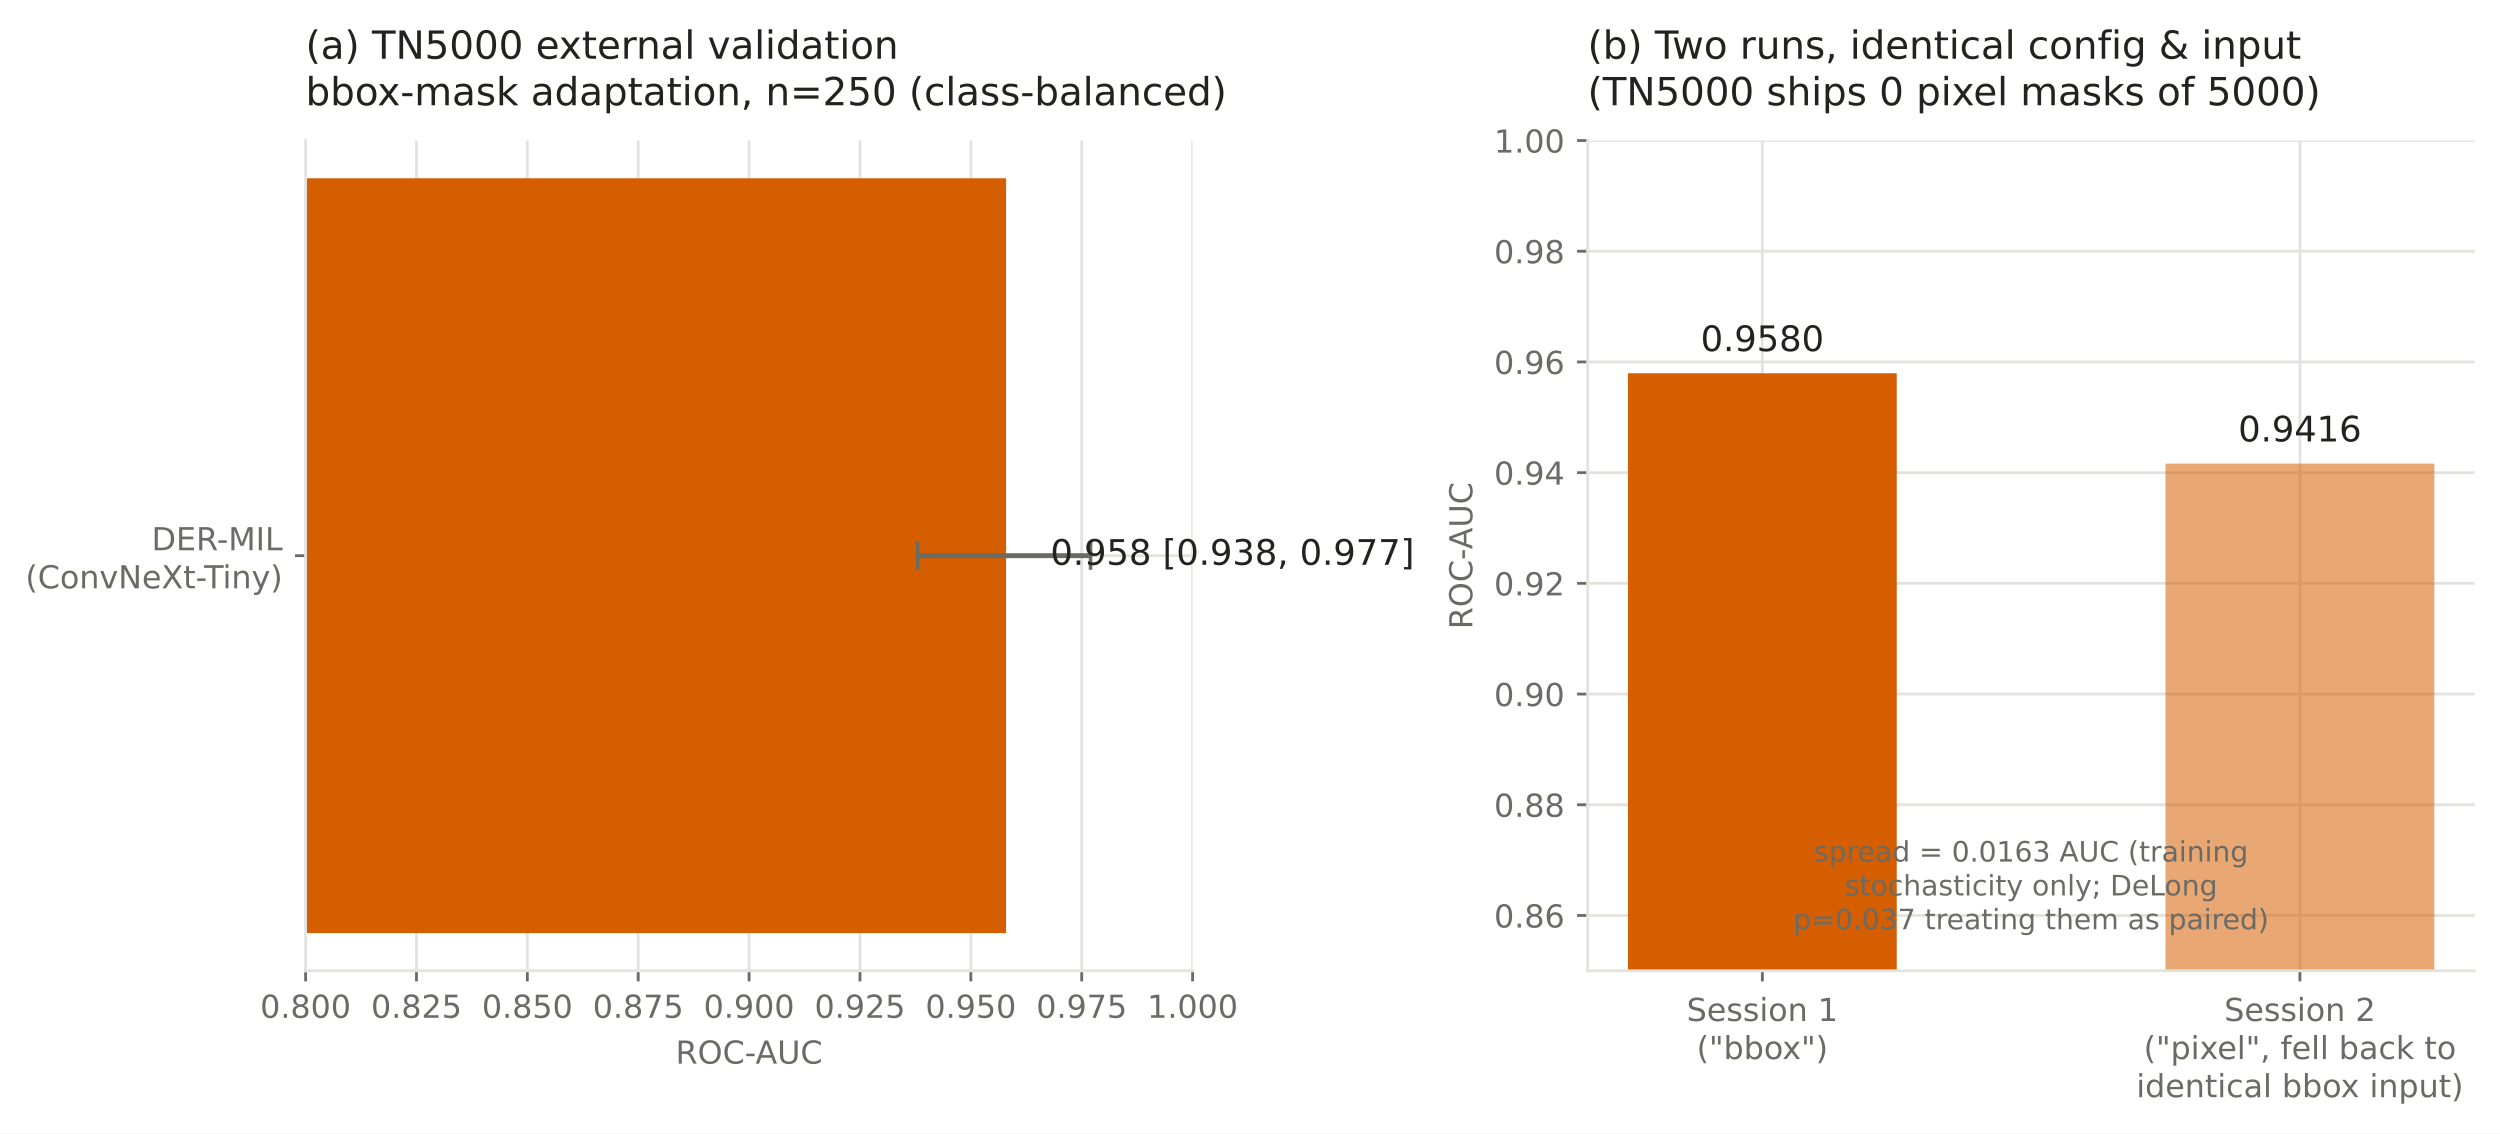
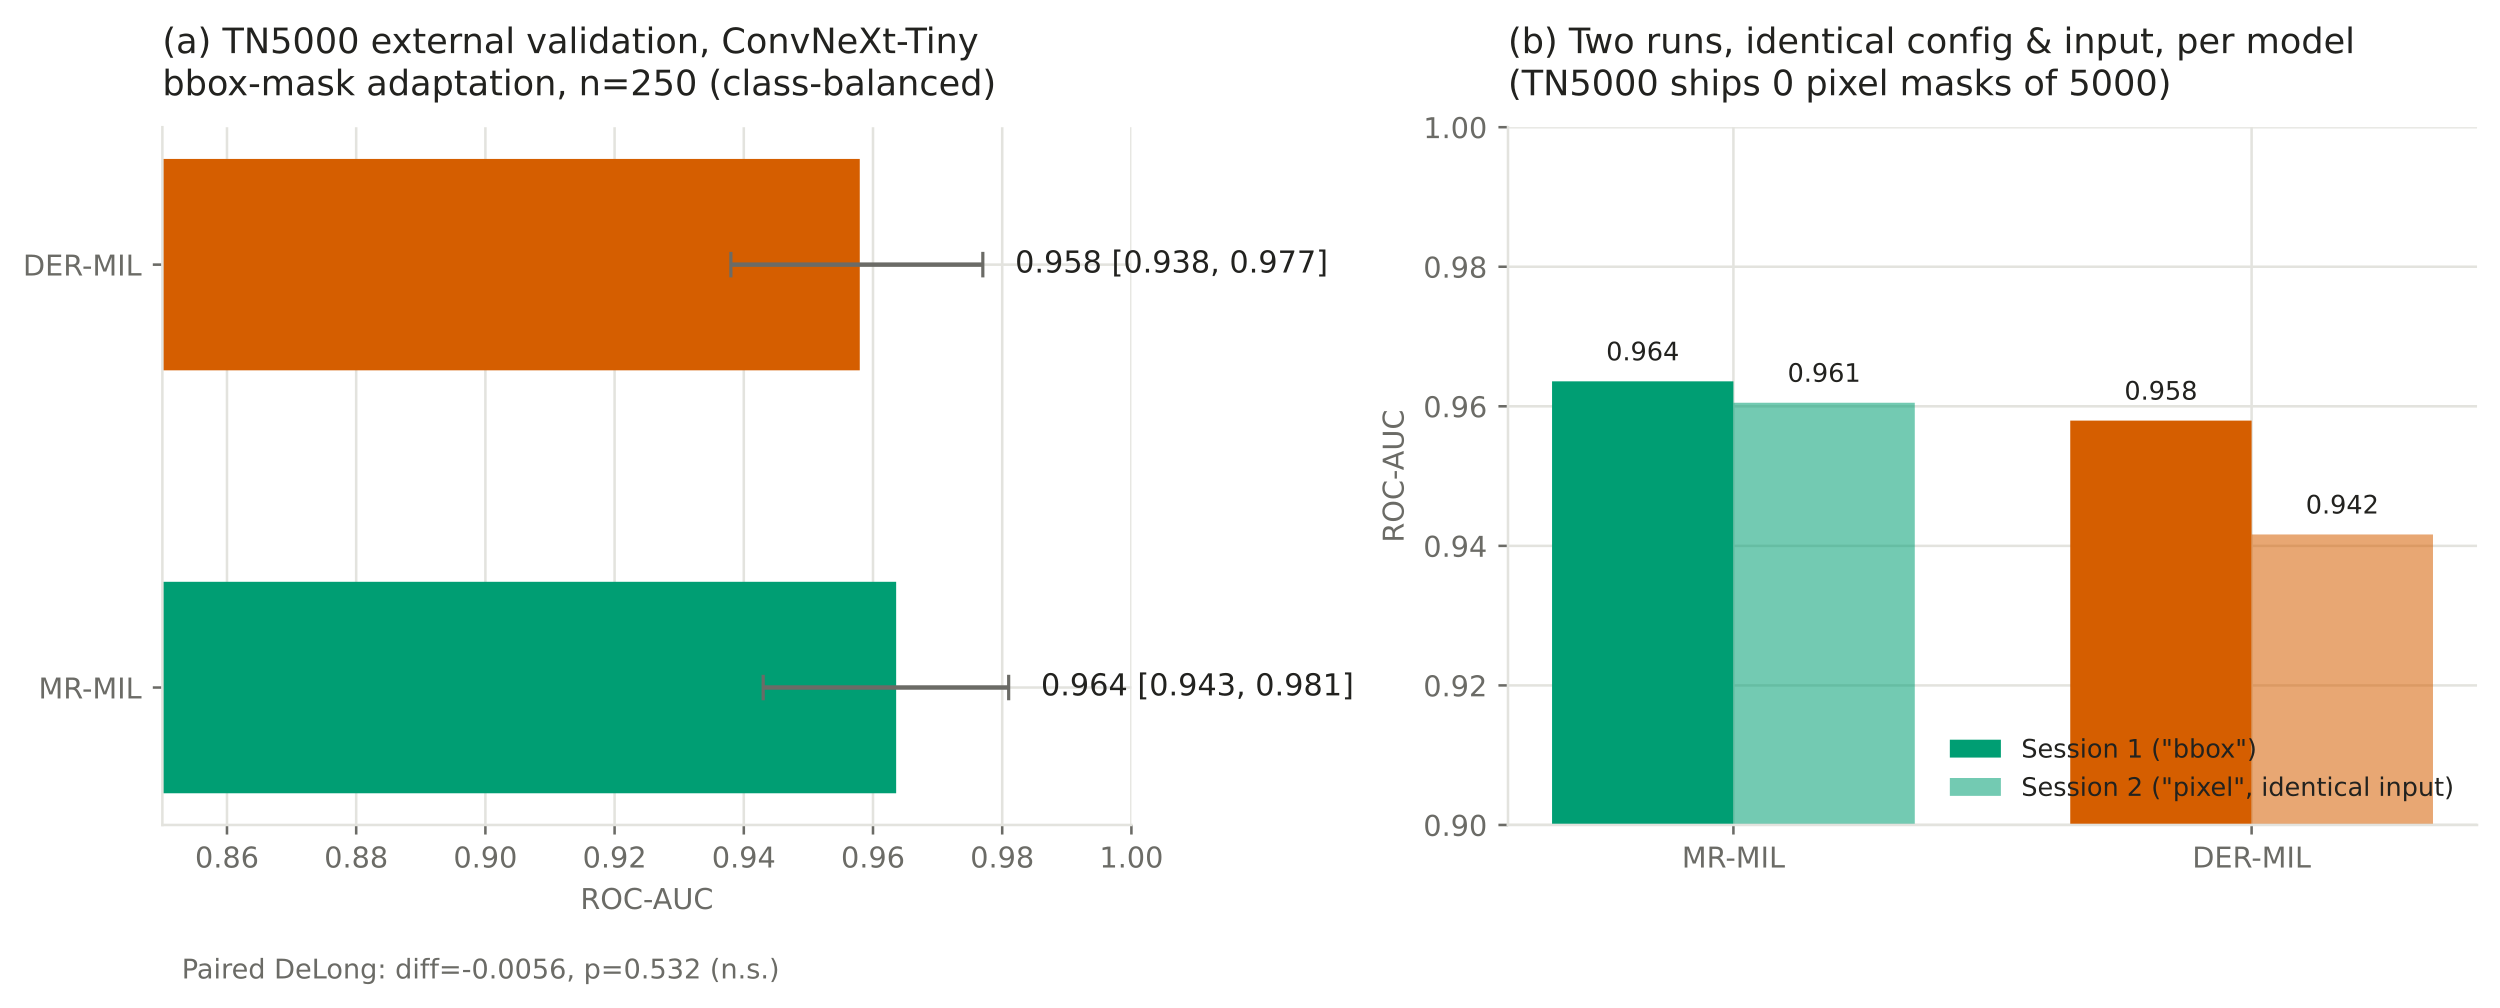
- <svg xmlns="http://www.w3.org/2000/svg" xmlns:xlink="http://www.w3.org/1999/xlink" width="709.124pt" height="321.478pt" viewBox="0 0 709.124 321.478" version="1.1">
+ <svg xmlns="http://www.w3.org/2000/svg" xmlns:xlink="http://www.w3.org/1999/xlink" width="783.468pt" height="315.887pt" viewBox="0 0 783.468 315.887" version="1.1">
  <defs>
    <style type="text/css">*{stroke-linejoin: round; stroke-linecap: butt}</style>
  </defs>
  <g id="figure_1">
    <g id="patch_1">
-       <path d="M 0 321.478  L 709.124 321.478  L 709.124 0  L 0 0  z " style="fill: #ffffff" />
+       <path d="M 0 315.887  L 783.468 315.887  L 783.468 0  L 0 0  z " style="fill: #ffffff" />
    </g>
    <g id="axes_1">
      <g id="patch_2">
-         <path d="M 86.682 275.37  L 338.274 275.37  L 338.274 39.862  L 86.682 39.862  L 86.682 275.37  z " style="fill: none" />
+         <path d="M 50.888 258.536  L 354.568 258.536  L 354.568 39.862  L 50.888 39.862  L 50.888 258.536  z " style="fill: none" />
      </g>
      <g id="matplotlib.axis_1">
        <g id="xtick_1">
          <g id="line2d_1">
-             <path d="M 86.682 275.37  L 86.682 39.862  " clip-path="url(#p1a564319eb)" style="fill: none; stroke: #e3e3de; stroke-width: 0.8; stroke-linecap: square" />
+             <path d="M 71.134 258.536  L 71.134 39.862  " clip-path="url(#pe848516a94)" style="fill: none; stroke: #e3e3de; stroke-width: 0.8; stroke-linecap: square" />
          </g>
          <g id="line2d_2">
            <defs>
-               <path id="m57633916c7" d="M 0 0  L 0 3  " style="stroke: #6b6b66; stroke-width: 0.8" />
+               <path id="md7e13457d6" d="M 0 0  L 0 3  " style="stroke: #6b6b66; stroke-width: 0.8" />
            </defs>
            <g>
-               <use xlink:href="#m57633916c7" x="86.682" y="275.37" style="fill: #6b6b66; stroke: #6b6b66; stroke-width: 0.8" />
+               <use xlink:href="#md7e13457d6" x="71.134" y="258.536" style="fill: #6b6b66; stroke: #6b6b66; stroke-width: 0.8" />
            </g>
          </g>
          <g id="text_1">
-             <text style="font-size: 9px; font-family: 'DejaVu Sans', 'Arial', 'Helvetica', sans-serif; text-anchor: middle; fill: #6b6b66" x="86.682" y="288.708" transform="rotate(-0 86.68156 288.708)">0.800</text>
+             <text style="font-size: 9px; font-family: 'DejaVu Sans', 'Arial', 'Helvetica', sans-serif; text-anchor: middle; fill: #6b6b66" x="71.134" y="271.874" transform="rotate(-0 71.13362 271.8743)">0.86</text>
          </g>
        </g>
        <g id="xtick_2">
          <g id="line2d_3">
-             <path d="M 118.131 275.37  L 118.131 39.862  " clip-path="url(#p1a564319eb)" style="fill: none; stroke: #e3e3de; stroke-width: 0.8; stroke-linecap: square" />
+             <path d="M 111.624 258.536  L 111.624 39.862  " clip-path="url(#pe848516a94)" style="fill: none; stroke: #e3e3de; stroke-width: 0.8; stroke-linecap: square" />
          </g>
          <g id="line2d_4">
            <g>
-               <use xlink:href="#m57633916c7" x="118.131" y="275.37" style="fill: #6b6b66; stroke: #6b6b66; stroke-width: 0.8" />
+               <use xlink:href="#md7e13457d6" x="111.624" y="258.536" style="fill: #6b6b66; stroke: #6b6b66; stroke-width: 0.8" />
            </g>
          </g>
          <g id="text_2">
-             <text style="font-size: 9px; font-family: 'DejaVu Sans', 'Arial', 'Helvetica', sans-serif; text-anchor: middle; fill: #6b6b66" x="118.131" y="288.708" transform="rotate(-0 118.1306 288.708)">0.825</text>
+             <text style="font-size: 9px; font-family: 'DejaVu Sans', 'Arial', 'Helvetica', sans-serif; text-anchor: middle; fill: #6b6b66" x="111.624" y="271.874" transform="rotate(-0 111.6243 271.8743)">0.88</text>
          </g>
        </g>
        <g id="xtick_3">
          <g id="line2d_5">
-             <path d="M 149.58 275.37  L 149.58 39.862  " clip-path="url(#p1a564319eb)" style="fill: none; stroke: #e3e3de; stroke-width: 0.8; stroke-linecap: square" />
+             <path d="M 152.115 258.536  L 152.115 39.862  " clip-path="url(#pe848516a94)" style="fill: none; stroke: #e3e3de; stroke-width: 0.8; stroke-linecap: square" />
          </g>
          <g id="line2d_6">
            <g>
-               <use xlink:href="#m57633916c7" x="149.58" y="275.37" style="fill: #6b6b66; stroke: #6b6b66; stroke-width: 0.8" />
+               <use xlink:href="#md7e13457d6" x="152.115" y="258.536" style="fill: #6b6b66; stroke: #6b6b66; stroke-width: 0.8" />
            </g>
          </g>
          <g id="text_3">
-             <text style="font-size: 9px; font-family: 'DejaVu Sans', 'Arial', 'Helvetica', sans-serif; text-anchor: middle; fill: #6b6b66" x="149.58" y="288.708" transform="rotate(-0 149.5797 288.708)">0.850</text>
+             <text style="font-size: 9px; font-family: 'DejaVu Sans', 'Arial', 'Helvetica', sans-serif; text-anchor: middle; fill: #6b6b66" x="152.115" y="271.874" transform="rotate(-0 152.1149 271.8743)">0.90</text>
          </g>
        </g>
        <g id="xtick_4">
          <g id="line2d_7">
-             <path d="M 181.029 275.37  L 181.029 39.862  " clip-path="url(#p1a564319eb)" style="fill: none; stroke: #e3e3de; stroke-width: 0.8; stroke-linecap: square" />
+             <path d="M 192.606 258.536  L 192.606 39.862  " clip-path="url(#pe848516a94)" style="fill: none; stroke: #e3e3de; stroke-width: 0.8; stroke-linecap: square" />
          </g>
          <g id="line2d_8">
            <g>
-               <use xlink:href="#m57633916c7" x="181.029" y="275.37" style="fill: #6b6b66; stroke: #6b6b66; stroke-width: 0.8" />
+               <use xlink:href="#md7e13457d6" x="192.606" y="258.536" style="fill: #6b6b66; stroke: #6b6b66; stroke-width: 0.8" />
            </g>
          </g>
          <g id="text_4">
-             <text style="font-size: 9px; font-family: 'DejaVu Sans', 'Arial', 'Helvetica', sans-serif; text-anchor: middle; fill: #6b6b66" x="181.029" y="288.708" transform="rotate(-0 181.0288 288.708)">0.875</text>
+             <text style="font-size: 9px; font-family: 'DejaVu Sans', 'Arial', 'Helvetica', sans-serif; text-anchor: middle; fill: #6b6b66" x="192.606" y="271.874" transform="rotate(-0 192.6056 271.8743)">0.92</text>
          </g>
        </g>
        <g id="xtick_5">
          <g id="line2d_9">
-             <path d="M 212.478 275.37  L 212.478 39.862  " clip-path="url(#p1a564319eb)" style="fill: none; stroke: #e3e3de; stroke-width: 0.8; stroke-linecap: square" />
+             <path d="M 233.096 258.536  L 233.096 39.862  " clip-path="url(#pe848516a94)" style="fill: none; stroke: #e3e3de; stroke-width: 0.8; stroke-linecap: square" />
          </g>
          <g id="line2d_10">
            <g>
-               <use xlink:href="#m57633916c7" x="212.478" y="275.37" style="fill: #6b6b66; stroke: #6b6b66; stroke-width: 0.8" />
+               <use xlink:href="#md7e13457d6" x="233.096" y="258.536" style="fill: #6b6b66; stroke: #6b6b66; stroke-width: 0.8" />
            </g>
          </g>
          <g id="text_5">
-             <text style="font-size: 9px; font-family: 'DejaVu Sans', 'Arial', 'Helvetica', sans-serif; text-anchor: middle; fill: #6b6b66" x="212.478" y="288.708" transform="rotate(-0 212.4779 288.708)">0.900</text>
+             <text style="font-size: 9px; font-family: 'DejaVu Sans', 'Arial', 'Helvetica', sans-serif; text-anchor: middle; fill: #6b6b66" x="233.096" y="271.874" transform="rotate(-0 233.0963 271.8743)">0.94</text>
          </g>
        </g>
        <g id="xtick_6">
          <g id="line2d_11">
-             <path d="M 243.927 275.37  L 243.927 39.862  " clip-path="url(#p1a564319eb)" style="fill: none; stroke: #e3e3de; stroke-width: 0.8; stroke-linecap: square" />
+             <path d="M 273.587 258.536  L 273.587 39.862  " clip-path="url(#pe848516a94)" style="fill: none; stroke: #e3e3de; stroke-width: 0.8; stroke-linecap: square" />
          </g>
          <g id="line2d_12">
            <g>
-               <use xlink:href="#m57633916c7" x="243.927" y="275.37" style="fill: #6b6b66; stroke: #6b6b66; stroke-width: 0.8" />
+               <use xlink:href="#md7e13457d6" x="273.587" y="258.536" style="fill: #6b6b66; stroke: #6b6b66; stroke-width: 0.8" />
            </g>
          </g>
          <g id="text_6">
-             <text style="font-size: 9px; font-family: 'DejaVu Sans', 'Arial', 'Helvetica', sans-serif; text-anchor: middle; fill: #6b6b66" x="243.927" y="288.708" transform="rotate(-0 243.9269 288.708)">0.925</text>
+             <text style="font-size: 9px; font-family: 'DejaVu Sans', 'Arial', 'Helvetica', sans-serif; text-anchor: middle; fill: #6b6b66" x="273.587" y="271.874" transform="rotate(-0 273.5869 271.8743)">0.96</text>
          </g>
        </g>
        <g id="xtick_7">
          <g id="line2d_13">
-             <path d="M 275.376 275.37  L 275.376 39.862  " clip-path="url(#p1a564319eb)" style="fill: none; stroke: #e3e3de; stroke-width: 0.8; stroke-linecap: square" />
+             <path d="M 314.078 258.536  L 314.078 39.862  " clip-path="url(#pe848516a94)" style="fill: none; stroke: #e3e3de; stroke-width: 0.8; stroke-linecap: square" />
          </g>
          <g id="line2d_14">
            <g>
-               <use xlink:href="#m57633916c7" x="275.376" y="275.37" style="fill: #6b6b66; stroke: #6b6b66; stroke-width: 0.8" />
+               <use xlink:href="#md7e13457d6" x="314.078" y="258.536" style="fill: #6b6b66; stroke: #6b6b66; stroke-width: 0.8" />
            </g>
          </g>
          <g id="text_7">
-             <text style="font-size: 9px; font-family: 'DejaVu Sans', 'Arial', 'Helvetica', sans-serif; text-anchor: middle; fill: #6b6b66" x="275.376" y="288.708" transform="rotate(-0 275.376 288.708)">0.950</text>
+             <text style="font-size: 9px; font-family: 'DejaVu Sans', 'Arial', 'Helvetica', sans-serif; text-anchor: middle; fill: #6b6b66" x="314.078" y="271.874" transform="rotate(-0 314.0776 271.8743)">0.98</text>
          </g>
        </g>
        <g id="xtick_8">
          <g id="line2d_15">
-             <path d="M 306.825 275.37  L 306.825 39.862  " clip-path="url(#p1a564319eb)" style="fill: none; stroke: #e3e3de; stroke-width: 0.8; stroke-linecap: square" />
+             <path d="M 354.568 258.536  L 354.568 39.862  " clip-path="url(#pe848516a94)" style="fill: none; stroke: #e3e3de; stroke-width: 0.8; stroke-linecap: square" />
          </g>
          <g id="line2d_16">
            <g>
-               <use xlink:href="#m57633916c7" x="306.825" y="275.37" style="fill: #6b6b66; stroke: #6b6b66; stroke-width: 0.8" />
+               <use xlink:href="#md7e13457d6" x="354.568" y="258.536" style="fill: #6b6b66; stroke: #6b6b66; stroke-width: 0.8" />
            </g>
          </g>
          <g id="text_8">
-             <text style="font-size: 9px; font-family: 'DejaVu Sans', 'Arial', 'Helvetica', sans-serif; text-anchor: middle; fill: #6b6b66" x="306.825" y="288.708" transform="rotate(-0 306.8251 288.708)">0.975</text>
-           </g>
-         </g>
-         <g id="xtick_9">
-           <g id="line2d_17">
-             <path d="M 338.274 275.37  L 338.274 39.862  " clip-path="url(#p1a564319eb)" style="fill: none; stroke: #e3e3de; stroke-width: 0.8; stroke-linecap: square" />
-           </g>
-           <g id="line2d_18">
-             <g>
-               <use xlink:href="#m57633916c7" x="338.274" y="275.37" style="fill: #6b6b66; stroke: #6b6b66; stroke-width: 0.8" />
-             </g>
-           </g>
-           <g id="text_9">
-             <text style="font-size: 9px; font-family: 'DejaVu Sans', 'Arial', 'Helvetica', sans-serif; text-anchor: middle; fill: #6b6b66" x="338.274" y="288.708" transform="rotate(-0 338.2742 288.708)">1.000</text>
-           </g>
-         </g>
-         <g id="text_10">
-           <text style="font-size: 9px; font-family: 'DejaVu Sans', 'Arial', 'Helvetica', sans-serif; text-anchor: middle; fill: #6b6b66" x="212.478" y="301.708" transform="rotate(-0 212.4779 301.708)">ROC-AUC</text>
+             <text style="font-size: 9px; font-family: 'DejaVu Sans', 'Arial', 'Helvetica', sans-serif; text-anchor: middle; fill: #6b6b66" x="354.568" y="271.874" transform="rotate(-0 354.5683 271.8743)">1.00</text>
+           </g>
+         </g>
+         <g id="text_9">
+           <text style="font-size: 9px; font-family: 'DejaVu Sans', 'Arial', 'Helvetica', sans-serif; text-anchor: middle; fill: #6b6b66" x="202.728" y="284.874" transform="rotate(-0 202.7283 284.8743)">ROC-AUC</text>
        </g>
      </g>
      <g id="matplotlib.axis_2">
        <g id="ytick_1">
+           <g id="line2d_17">
+             <path d="M 50.888 215.464  L 354.568 215.464  " clip-path="url(#pe848516a94)" style="fill: none; stroke: #e3e3de; stroke-width: 0.8; stroke-linecap: square" />
+           </g>
+           <g id="line2d_18">
+             <defs>
+               <path id="m5e86b0bb92" d="M 0 0  L -3 0  " style="stroke: #6b6b66; stroke-width: 0.8" />
+             </defs>
+             <g>
+               <use xlink:href="#m5e86b0bb92" x="50.888" y="215.464" style="fill: #6b6b66; stroke: #6b6b66; stroke-width: 0.8" />
+             </g>
+           </g>
+           <g id="text_10">
+             <text style="font-size: 9px; font-family: 'DejaVu Sans', 'Arial', 'Helvetica', sans-serif; text-anchor: end; fill: #6b6b66" x="44.388" y="218.883" transform="rotate(-0 44.38828 218.8832)">MR-MIL</text>
+           </g>
+         </g>
+         <g id="ytick_2">
          <g id="line2d_19">
-             <path d="M 86.682 157.616  L 338.274 157.616  " clip-path="url(#p1a564319eb)" style="fill: none; stroke: #e3e3de; stroke-width: 0.8; stroke-linecap: square" />
+             <path d="M 50.888 82.935  L 354.568 82.935  " clip-path="url(#pe848516a94)" style="fill: none; stroke: #e3e3de; stroke-width: 0.8; stroke-linecap: square" />
          </g>
          <g id="line2d_20">
-             <defs>
-               <path id="m76a7cff2a0" d="M 0 0  L -3 0  " style="stroke: #6b6b66; stroke-width: 0.8" />
-             </defs>
-             <g>
-               <use xlink:href="#m76a7cff2a0" x="86.682" y="157.616" style="fill: #6b6b66; stroke: #6b6b66; stroke-width: 0.8" />
+             <g>
+               <use xlink:href="#m5e86b0bb92" x="50.888" y="82.935" style="fill: #6b6b66; stroke: #6b6b66; stroke-width: 0.8" />
            </g>
          </g>
          <g id="text_11">
-             <text style="font-size: 9px; font-family: 'DejaVu Sans', 'Arial', 'Helvetica', sans-serif; fill: #6b6b66" transform="translate(42.99328 156.0844)">DER-MIL</text>
-             <text style="font-size: 9px; font-family: 'DejaVu Sans', 'Arial', 'Helvetica', sans-serif; fill: #6b6b66" transform="translate(7.2 166.8869)">(ConvNeXt-Tiny)</text>
+             <text style="font-size: 9px; font-family: 'DejaVu Sans', 'Arial', 'Helvetica', sans-serif; text-anchor: end; fill: #6b6b66" x="44.388" y="86.353" transform="rotate(-0 44.38828 86.35348)">DER-MIL</text>
          </g>
        </g>
      </g>
      <g id="patch_3">
-         <path d="M -919.689 264.665  L 285.379 264.665  L 285.379 50.567  L -919.689 50.567  z " clip-path="url(#p1a564319eb)" style="fill: #d55e00" />
+         <path d="M -1669.965 248.597  L 280.843 248.597  L 280.843 182.332  L -1669.965 182.332  z " clip-path="url(#pe848516a94)" style="fill: #009e73" />
+       </g>
+       <g id="patch_4">
+         <path d="M -1669.965 116.067  L 269.441 116.067  L 269.441 49.802  L -1669.965 49.802  z " clip-path="url(#pe848516a94)" style="fill: #d55e00" />
      </g>
      <g id="LineCollection_1">
-         <path d="M 260.28 157.616  L 309.341 157.616  " clip-path="url(#p1a564319eb)" style="fill: none; stroke: #6b6b66; stroke-width: 1.4" />
+         <path d="M 239.17 215.464  L 316.102 215.464  " clip-path="url(#pe848516a94)" style="fill: none; stroke: #6b6b66; stroke-width: 1.4" />
      </g>
      <g id="line2d_21">
        <defs>
-           <path id="m0bb9248209" d="M 0 4  L 0 -4  " style="stroke: #6b6b66" />
+           <path id="m05633953cd" d="M 0 4  L 0 -4  " style="stroke: #6b6b66" />
        </defs>
-         <g clip-path="url(#p1a564319eb)">
-           <use xlink:href="#m0bb9248209" x="260.28" y="157.616" style="fill: #1f77b4; stroke: #6b6b66" />
+         <g clip-path="url(#pe848516a94)">
+           <use xlink:href="#m05633953cd" x="239.17" y="215.464" style="fill: #1f77b4; stroke: #6b6b66" />
        </g>
      </g>
      <g id="line2d_22">
-         <g clip-path="url(#p1a564319eb)">
-           <use xlink:href="#m0bb9248209" x="309.341" y="157.616" style="fill: #1f77b4; stroke: #6b6b66" />
-         </g>
-       </g>
-       <g id="patch_4">
-         <path d="M 86.682 275.37  L 86.682 39.862  " style="fill: none; stroke: #e3e3de; stroke-width: 0.8; stroke-linejoin: miter; stroke-linecap: square" />
+         <g clip-path="url(#pe848516a94)">
+           <use xlink:href="#m05633953cd" x="316.102" y="215.464" style="fill: #1f77b4; stroke: #6b6b66" />
+         </g>
+       </g>
+       <g id="LineCollection_2">
+         <path d="M 229.047 82.935  L 308.004 82.935  " clip-path="url(#pe848516a94)" style="fill: none; stroke: #6b6b66; stroke-width: 1.4" />
+       </g>
+       <g id="line2d_23">
+         <g clip-path="url(#pe848516a94)">
+           <use xlink:href="#m05633953cd" x="229.047" y="82.935" style="fill: #1f77b4; stroke: #6b6b66" />
+         </g>
+       </g>
+       <g id="line2d_24">
+         <g clip-path="url(#pe848516a94)">
+           <use xlink:href="#m05633953cd" x="308.004" y="82.935" style="fill: #1f77b4; stroke: #6b6b66" />
+         </g>
      </g>
      <g id="patch_5">
-         <path d="M 86.682 275.37  L 338.274 275.37  " style="fill: none; stroke: #e3e3de; stroke-width: 0.8; stroke-linejoin: miter; stroke-linecap: square" />
+         <path d="M 50.888 258.536  L 50.888 39.862  " style="fill: none; stroke: #e3e3de; stroke-width: 0.8; stroke-linejoin: miter; stroke-linecap: square" />
+       </g>
+       <g id="patch_6">
+         <path d="M 50.888 258.536  L 354.568 258.536  " style="fill: none; stroke: #e3e3de; stroke-width: 0.8; stroke-linejoin: miter; stroke-linecap: square" />
      </g>
      <g id="text_12">
-         <text style="font-size: 10px; font-family: 'DejaVu Sans', 'Arial', 'Helvetica', sans-serif; text-anchor: start; fill: #22221f" x="297.959" y="160.214" transform="rotate(-0 297.959 160.2143)">0.958 [0.938, 0.977]</text>
+         <text style="font-size: 9.5px; font-family: 'DejaVu Sans', 'Arial', 'Helvetica', sans-serif; text-anchor: start; fill: #22221f" x="326.225" y="217.932" transform="rotate(-0 326.2248 217.9324)">0.964 [0.943, 0.981]</text>
      </g>
      <g id="text_13">
-         <text style="font-size: 11px; font-family: 'DejaVu Sans', 'Arial', 'Helvetica', sans-serif; fill: #22221f" transform="translate(86.68156 16.65936)">(a) TN5000 external validation</text>
-         <text style="font-size: 11px; font-family: 'DejaVu Sans', 'Arial', 'Helvetica', sans-serif; fill: #22221f" transform="translate(86.68156 29.86236)">bbox-mask adaptation, n=250 (class-balanced)</text>
+         <text style="font-size: 9.5px; font-family: 'DejaVu Sans', 'Arial', 'Helvetica', sans-serif; text-anchor: start; fill: #22221f" x="318.127" y="85.403" transform="rotate(-0 318.1267 85.40267)">0.958 [0.938, 0.977]</text>
+       </g>
+       <g id="text_14">
+         <text style="font-size: 8.5px; font-family: 'DejaVu Sans', 'Arial', 'Helvetica', sans-serif; text-anchor: start; fill: #6b6b66" x="56.962" y="306.645" transform="rotate(-0 56.96188 306.6447)">Paired DeLong: diff=-0.0056, p=0.532 (n.s.)</text>
+       </g>
+       <g id="text_15">
+         <text style="font-size: 11px; font-family: 'DejaVu Sans', 'Arial', 'Helvetica', sans-serif; fill: #22221f" transform="translate(50.88828 16.65936)">(a) TN5000 external validation, ConvNeXt-Tiny</text>
+         <text style="font-size: 11px; font-family: 'DejaVu Sans', 'Arial', 'Helvetica', sans-serif; fill: #22221f" transform="translate(50.88828 29.86236)">bbox-mask adaptation, n=250 (class-balanced)</text>
      </g>
    </g>
    <g id="axes_2">
-       <g id="patch_6">
-         <path d="M 450.331 275.37  L 701.924 275.37  L 701.924 39.862  L 450.331 39.862  L 450.331 275.37  z " style="fill: none" />
+       <g id="patch_7">
+         <path d="M 472.588 258.536  L 776.268 258.536  L 776.268 39.862  L 472.588 39.862  L 472.588 258.536  z " style="fill: none" />
      </g>
      <g id="matplotlib.axis_3">
+         <g id="xtick_9">
+           <g id="line2d_25">
+             <path d="M 543.23 258.536  L 543.23 39.862  " clip-path="url(#p2a106192f0)" style="fill: none; stroke: #e3e3de; stroke-width: 0.8; stroke-linecap: square" />
+           </g>
+           <g id="line2d_26">
+             <g>
+               <use xlink:href="#md7e13457d6" x="543.23" y="258.536" style="fill: #6b6b66; stroke: #6b6b66; stroke-width: 0.8" />
+             </g>
+           </g>
+           <g id="text_16">
+             <text style="font-size: 9px; font-family: 'DejaVu Sans', 'Arial', 'Helvetica', sans-serif; text-anchor: middle; fill: #6b6b66" x="543.23" y="271.874" transform="rotate(-0 543.2304 271.8743)">MR-MIL</text>
+           </g>
+         </g>
        <g id="xtick_10">
-           <g id="line2d_23">
-             <path d="M 499.888 275.37  L 499.888 39.862  " clip-path="url(#pd94638fc61)" style="fill: none; stroke: #e3e3de; stroke-width: 0.8; stroke-linecap: square" />
-           </g>
-           <g id="line2d_24">
-             <g>
-               <use xlink:href="#m57633916c7" x="499.888" y="275.37" style="fill: #6b6b66; stroke: #6b6b66; stroke-width: 0.8" />
-             </g>
-           </g>
-           <g id="text_14">
-             <text style="font-size: 9px; font-family: 'DejaVu Sans', 'Arial', 'Helvetica', sans-serif; fill: #6b6b66" transform="translate(478.4247 289.6096)">Session 1</text>
-             <text style="font-size: 9px; font-family: 'DejaVu Sans', 'Arial', 'Helvetica', sans-serif; fill: #6b6b66" transform="translate(481.2442 300.4121)">("bbox")</text>
-           </g>
-         </g>
-         <g id="xtick_11">
-           <g id="line2d_25">
-             <path d="M 652.368 275.37  L 652.368 39.862  " clip-path="url(#pd94638fc61)" style="fill: none; stroke: #e3e3de; stroke-width: 0.8; stroke-linecap: square" />
-           </g>
-           <g id="line2d_26">
-             <g>
-               <use xlink:href="#m57633916c7" x="652.368" y="275.37" style="fill: #6b6b66; stroke: #6b6b66; stroke-width: 0.8" />
-             </g>
-           </g>
-           <g id="text_15">
-             <text style="font-size: 9px; font-family: 'DejaVu Sans', 'Arial', 'Helvetica', sans-serif; fill: #6b6b66" transform="translate(630.9051 289.6096)">Session 2</text>
-             <text style="font-size: 9px; font-family: 'DejaVu Sans', 'Arial', 'Helvetica', sans-serif; fill: #6b6b66" transform="translate(608.0352 300.4121)">("pixel", fell back to</text>
-             <text style="font-size: 9px; font-family: 'DejaVu Sans', 'Arial', 'Helvetica', sans-serif; fill: #6b6b66" transform="translate(605.961 311.2145)">identical bbox input)</text>
+           <g id="line2d_27">
+             <path d="M 705.626 258.536  L 705.626 39.862  " clip-path="url(#p2a106192f0)" style="fill: none; stroke: #e3e3de; stroke-width: 0.8; stroke-linecap: square" />
+           </g>
+           <g id="line2d_28">
+             <g>
+               <use xlink:href="#md7e13457d6" x="705.626" y="258.536" style="fill: #6b6b66; stroke: #6b6b66; stroke-width: 0.8" />
+             </g>
+           </g>
+           <g id="text_17">
+             <text style="font-size: 9px; font-family: 'DejaVu Sans', 'Arial', 'Helvetica', sans-serif; text-anchor: middle; fill: #6b6b66" x="705.626" y="271.874" transform="rotate(-0 705.6261 271.8743)">DER-MIL</text>
          </g>
        </g>
      </g>
      <g id="matplotlib.axis_4">
-         <g id="ytick_2">
-           <g id="line2d_27">
-             <path d="M 450.331 259.67  L 701.924 259.67  " clip-path="url(#pd94638fc61)" style="fill: none; stroke: #e3e3de; stroke-width: 0.8; stroke-linecap: square" />
-           </g>
-           <g id="line2d_28">
-             <g>
-               <use xlink:href="#m76a7cff2a0" x="450.331" y="259.67" style="fill: #6b6b66; stroke: #6b6b66; stroke-width: 0.8" />
-             </g>
-           </g>
-           <g id="text_16">
-             <text style="font-size: 9px; font-family: 'DejaVu Sans', 'Arial', 'Helvetica', sans-serif; text-anchor: end; fill: #6b6b66" x="443.831" y="263.089" transform="rotate(-0 443.8315 263.0885)">0.86</text>
-           </g>
-         </g>
        <g id="ytick_3">
          <g id="line2d_29">
-             <path d="M 450.331 228.269  L 701.924 228.269  " clip-path="url(#pd94638fc61)" style="fill: none; stroke: #e3e3de; stroke-width: 0.8; stroke-linecap: square" />
+             <path d="M 472.588 258.536  L 776.268 258.536  " clip-path="url(#p2a106192f0)" style="fill: none; stroke: #e3e3de; stroke-width: 0.8; stroke-linecap: square" />
          </g>
          <g id="line2d_30">
            <g>
-               <use xlink:href="#m76a7cff2a0" x="450.331" y="228.269" style="fill: #6b6b66; stroke: #6b6b66; stroke-width: 0.8" />
-             </g>
-           </g>
-           <g id="text_17">
-             <text style="font-size: 9px; font-family: 'DejaVu Sans', 'Arial', 'Helvetica', sans-serif; text-anchor: end; fill: #6b6b66" x="443.831" y="231.688" transform="rotate(-0 443.8315 231.6875)">0.88</text>
+               <use xlink:href="#m5e86b0bb92" x="472.588" y="258.536" style="fill: #6b6b66; stroke: #6b6b66; stroke-width: 0.8" />
+             </g>
+           </g>
+           <g id="text_18">
+             <text style="font-size: 9px; font-family: 'DejaVu Sans', 'Arial', 'Helvetica', sans-serif; text-anchor: end; fill: #6b6b66" x="466.088" y="261.955" transform="rotate(-0 466.0883 261.9554)">0.90</text>
          </g>
        </g>
        <g id="ytick_4">
          <g id="line2d_31">
-             <path d="M 450.331 196.868  L 701.924 196.868  " clip-path="url(#pd94638fc61)" style="fill: none; stroke: #e3e3de; stroke-width: 0.8; stroke-linecap: square" />
+             <path d="M 472.588 214.802  L 776.268 214.802  " clip-path="url(#p2a106192f0)" style="fill: none; stroke: #e3e3de; stroke-width: 0.8; stroke-linecap: square" />
          </g>
          <g id="line2d_32">
            <g>
-               <use xlink:href="#m76a7cff2a0" x="450.331" y="196.868" style="fill: #6b6b66; stroke: #6b6b66; stroke-width: 0.8" />
-             </g>
-           </g>
-           <g id="text_18">
-             <text style="font-size: 9px; font-family: 'DejaVu Sans', 'Arial', 'Helvetica', sans-serif; text-anchor: end; fill: #6b6b66" x="443.831" y="200.286" transform="rotate(-0 443.8315 200.2865)">0.90</text>
+               <use xlink:href="#m5e86b0bb92" x="472.588" y="214.802" style="fill: #6b6b66; stroke: #6b6b66; stroke-width: 0.8" />
+             </g>
+           </g>
+           <g id="text_19">
+             <text style="font-size: 9px; font-family: 'DejaVu Sans', 'Arial', 'Helvetica', sans-serif; text-anchor: end; fill: #6b6b66" x="466.088" y="218.221" transform="rotate(-0 466.0883 218.2206)">0.92</text>
          </g>
        </g>
        <g id="ytick_5">
          <g id="line2d_33">
-             <path d="M 450.331 165.466  L 701.924 165.466  " clip-path="url(#pd94638fc61)" style="fill: none; stroke: #e3e3de; stroke-width: 0.8; stroke-linecap: square" />
+             <path d="M 472.588 171.067  L 776.268 171.067  " clip-path="url(#p2a106192f0)" style="fill: none; stroke: #e3e3de; stroke-width: 0.8; stroke-linecap: square" />
          </g>
          <g id="line2d_34">
            <g>
-               <use xlink:href="#m76a7cff2a0" x="450.331" y="165.466" style="fill: #6b6b66; stroke: #6b6b66; stroke-width: 0.8" />
-             </g>
-           </g>
-           <g id="text_19">
-             <text style="font-size: 9px; font-family: 'DejaVu Sans', 'Arial', 'Helvetica', sans-serif; text-anchor: end; fill: #6b6b66" x="443.831" y="168.885" transform="rotate(-0 443.8315 168.8854)">0.92</text>
+               <use xlink:href="#m5e86b0bb92" x="472.588" y="171.067" style="fill: #6b6b66; stroke: #6b6b66; stroke-width: 0.8" />
+             </g>
+           </g>
+           <g id="text_20">
+             <text style="font-size: 9px; font-family: 'DejaVu Sans', 'Arial', 'Helvetica', sans-serif; text-anchor: end; fill: #6b6b66" x="466.088" y="174.486" transform="rotate(-0 466.0883 174.4858)">0.94</text>
          </g>
        </g>
        <g id="ytick_6">
          <g id="line2d_35">
-             <path d="M 450.331 134.065  L 701.924 134.065  " clip-path="url(#pd94638fc61)" style="fill: none; stroke: #e3e3de; stroke-width: 0.8; stroke-linecap: square" />
+             <path d="M 472.588 127.332  L 776.268 127.332  " clip-path="url(#p2a106192f0)" style="fill: none; stroke: #e3e3de; stroke-width: 0.8; stroke-linecap: square" />
          </g>
          <g id="line2d_36">
            <g>
-               <use xlink:href="#m76a7cff2a0" x="450.331" y="134.065" style="fill: #6b6b66; stroke: #6b6b66; stroke-width: 0.8" />
-             </g>
-           </g>
-           <g id="text_20">
-             <text style="font-size: 9px; font-family: 'DejaVu Sans', 'Arial', 'Helvetica', sans-serif; text-anchor: end; fill: #6b6b66" x="443.831" y="137.484" transform="rotate(-0 443.8315 137.4844)">0.94</text>
+               <use xlink:href="#m5e86b0bb92" x="472.588" y="127.332" style="fill: #6b6b66; stroke: #6b6b66; stroke-width: 0.8" />
+             </g>
+           </g>
+           <g id="text_21">
+             <text style="font-size: 9px; font-family: 'DejaVu Sans', 'Arial', 'Helvetica', sans-serif; text-anchor: end; fill: #6b6b66" x="466.088" y="130.751" transform="rotate(-0 466.0883 130.7509)">0.96</text>
          </g>
        </g>
        <g id="ytick_7">
          <g id="line2d_37">
-             <path d="M 450.331 102.664  L 701.924 102.664  " clip-path="url(#pd94638fc61)" style="fill: none; stroke: #e3e3de; stroke-width: 0.8; stroke-linecap: square" />
+             <path d="M 472.588 83.597  L 776.268 83.597  " clip-path="url(#p2a106192f0)" style="fill: none; stroke: #e3e3de; stroke-width: 0.8; stroke-linecap: square" />
          </g>
          <g id="line2d_38">
            <g>
-               <use xlink:href="#m76a7cff2a0" x="450.331" y="102.664" style="fill: #6b6b66; stroke: #6b6b66; stroke-width: 0.8" />
-             </g>
-           </g>
-           <g id="text_21">
-             <text style="font-size: 9px; font-family: 'DejaVu Sans', 'Arial', 'Helvetica', sans-serif; text-anchor: end; fill: #6b6b66" x="443.831" y="106.083" transform="rotate(-0 443.8315 106.0834)">0.96</text>
+               <use xlink:href="#m5e86b0bb92" x="472.588" y="83.597" style="fill: #6b6b66; stroke: #6b6b66; stroke-width: 0.8" />
+             </g>
+           </g>
+           <g id="text_22">
+             <text style="font-size: 9px; font-family: 'DejaVu Sans', 'Arial', 'Helvetica', sans-serif; text-anchor: end; fill: #6b6b66" x="466.088" y="87.016" transform="rotate(-0 466.0883 87.01612)">0.98</text>
          </g>
        </g>
        <g id="ytick_8">
          <g id="line2d_39">
-             <path d="M 450.331 71.263  L 701.924 71.263  " clip-path="url(#pd94638fc61)" style="fill: none; stroke: #e3e3de; stroke-width: 0.8; stroke-linecap: square" />
+             <path d="M 472.588 39.862  L 776.268 39.862  " clip-path="url(#p2a106192f0)" style="fill: none; stroke: #e3e3de; stroke-width: 0.8; stroke-linecap: square" />
          </g>
          <g id="line2d_40">
            <g>
-               <use xlink:href="#m76a7cff2a0" x="450.331" y="71.263" style="fill: #6b6b66; stroke: #6b6b66; stroke-width: 0.8" />
-             </g>
-           </g>
-           <g id="text_22">
-             <text style="font-size: 9px; font-family: 'DejaVu Sans', 'Arial', 'Helvetica', sans-serif; text-anchor: end; fill: #6b6b66" x="443.831" y="74.682" transform="rotate(-0 443.8315 74.68234)">0.98</text>
-           </g>
-         </g>
-         <g id="ytick_9">
-           <g id="line2d_41">
-             <path d="M 450.331 39.862  L 701.924 39.862  " clip-path="url(#pd94638fc61)" style="fill: none; stroke: #e3e3de; stroke-width: 0.8; stroke-linecap: square" />
-           </g>
-           <g id="line2d_42">
-             <g>
-               <use xlink:href="#m76a7cff2a0" x="450.331" y="39.862" style="fill: #6b6b66; stroke: #6b6b66; stroke-width: 0.8" />
+               <use xlink:href="#m5e86b0bb92" x="472.588" y="39.862" style="fill: #6b6b66; stroke: #6b6b66; stroke-width: 0.8" />
            </g>
          </g>
          <g id="text_23">
-             <text style="font-size: 9px; font-family: 'DejaVu Sans', 'Arial', 'Helvetica', sans-serif; text-anchor: end; fill: #6b6b66" x="443.831" y="43.281" transform="rotate(-0 443.8315 43.28131)">1.00</text>
+             <text style="font-size: 9px; font-family: 'DejaVu Sans', 'Arial', 'Helvetica', sans-serif; text-anchor: end; fill: #6b6b66" x="466.088" y="43.281" transform="rotate(-0 466.0883 43.28131)">1.00</text>
          </g>
        </g>
        <g id="text_24">
-           <text style="font-size: 9px; font-family: 'DejaVu Sans', 'Arial', 'Helvetica', sans-serif; text-anchor: middle; fill: #6b6b66" x="417.63" y="157.616" transform="rotate(-90 417.6303 157.6162)">ROC-AUC</text>
-         </g>
-       </g>
-       <g id="patch_7">
-         <path d="M 461.767 1609.914  L 538.008 1609.914  L 538.008 105.88  L 461.767 105.88  z " clip-path="url(#pd94638fc61)" style="fill: #d55e00" />
+           <text style="font-size: 9px; font-family: 'DejaVu Sans', 'Arial', 'Helvetica', sans-serif; text-anchor: middle; fill: #6b6b66" x="439.887" y="149.199" transform="rotate(-90 439.8871 149.1994)">ROC-AUC</text>
+         </g>
      </g>
      <g id="patch_8">
-         <path d="M 614.248 1609.914  L 690.488 1609.914  L 690.488 131.503  L 614.248 131.503  z " clip-path="url(#pd94638fc61)" style="fill: #d55e00; opacity: 0.55" />
+         <path d="M 486.392 2226.603  L 543.23 2226.603  L 543.23 119.495  L 486.392 119.495  z " clip-path="url(#p2a106192f0)" style="fill: #009e73" />
      </g>
      <g id="patch_9">
-         <path d="M 450.331 275.37  L 450.331 39.862  " style="fill: none; stroke: #e3e3de; stroke-width: 0.8; stroke-linejoin: miter; stroke-linecap: square" />
+         <path d="M 648.788 2226.603  L 705.626 2226.603  L 705.626 131.81  L 648.788 131.81  z " clip-path="url(#p2a106192f0)" style="fill: #d55e00" />
      </g>
      <g id="patch_10">
-         <path d="M 450.331 275.37  L 701.924 275.37  " style="fill: none; stroke: #e3e3de; stroke-width: 0.8; stroke-linejoin: miter; stroke-linecap: square" />
+         <path d="M 543.23 2226.603  L 600.069 2226.603  L 600.069 126.212  L 543.23 126.212  z " clip-path="url(#p2a106192f0)" style="fill: #009e73; opacity: 0.55" />
+       </g>
+       <g id="patch_11">
+         <path d="M 705.626 2226.603  L 762.465 2226.603  L 762.465 167.498  L 705.626 167.498  z " clip-path="url(#p2a106192f0)" style="fill: #d55e00; opacity: 0.55" />
+       </g>
+       <g id="patch_12">
+         <path d="M 472.588 258.536  L 472.588 39.862  " style="fill: none; stroke: #e3e3de; stroke-width: 0.8; stroke-linejoin: miter; stroke-linecap: square" />
+       </g>
+       <g id="patch_13">
+         <path d="M 472.588 258.536  L 776.268 258.536  " style="fill: none; stroke: #e3e3de; stroke-width: 0.8; stroke-linejoin: miter; stroke-linecap: square" />
      </g>
      <g id="text_25">
-         <text style="font-size: 10px; font-family: 'DejaVu Sans', 'Arial', 'Helvetica', sans-serif; text-anchor: middle; fill: #22221f" x="499.888" y="99.6" transform="rotate(-0 499.8876 99.59969)">0.9580</text>
+         <text style="font-size: 8px; font-family: 'DejaVu Sans', 'Arial', 'Helvetica', sans-serif; text-anchor: middle; fill: #22221f" x="514.811" y="112.934" transform="rotate(-0 514.8112 112.9345)">0.964</text>
      </g>
      <g id="text_26">
-         <text style="font-size: 10px; font-family: 'DejaVu Sans', 'Arial', 'Helvetica', sans-serif; text-anchor: middle; fill: #22221f" x="652.368" y="125.223" transform="rotate(-0 652.3679 125.2229)">0.9416</text>
+         <text style="font-size: 8px; font-family: 'DejaVu Sans', 'Arial', 'Helvetica', sans-serif; text-anchor: middle; fill: #22221f" x="571.65" y="119.652" transform="rotate(-0 571.6497 119.6522)">0.961</text>
      </g>
      <g id="text_27">
-         <text style="font-size: 8px; font-family: 'DejaVu Sans', 'Arial', 'Helvetica', sans-serif; fill: #6b6b66" transform="translate(514.5503 244.3904)">spread = 0.0163 AUC (training</text>
-         <text style="font-size: 8px; font-family: 'DejaVu Sans', 'Arial', 'Helvetica', sans-serif; fill: #6b6b66" transform="translate(523.2603 253.9925)">stochasticity only; DeLong</text>
-         <text style="font-size: 8px; font-family: 'DejaVu Sans', 'Arial', 'Helvetica', sans-serif; fill: #6b6b66" transform="translate(508.6946 263.5947)">p=0.037 treating them as paired)</text>
+         <text style="font-size: 8px; font-family: 'DejaVu Sans', 'Arial', 'Helvetica', sans-serif; text-anchor: middle; fill: #22221f" x="677.207" y="125.25" transform="rotate(-0 677.2069 125.2502)">0.958</text>
      </g>
      <g id="text_28">
-         <text style="font-size: 11px; font-family: 'DejaVu Sans', 'Arial', 'Helvetica', sans-serif; fill: #22221f" transform="translate(450.3315 16.65936)">(b) Two runs, identical config &amp; input</text>
-         <text style="font-size: 11px; font-family: 'DejaVu Sans', 'Arial', 'Helvetica', sans-serif; fill: #22221f" transform="translate(450.3315 29.86236)">(TN5000 ships 0 pixel masks of 5000)</text>
+         <text style="font-size: 8px; font-family: 'DejaVu Sans', 'Arial', 'Helvetica', sans-serif; text-anchor: middle; fill: #22221f" x="734.045" y="160.938" transform="rotate(-0 734.0454 160.9378)">0.942</text>
+       </g>
+       <g id="text_29">
+         <text style="font-size: 11px; font-family: 'DejaVu Sans', 'Arial', 'Helvetica', sans-serif; fill: #22221f" transform="translate(472.5883 16.65936)">(b) Two runs, identical config &amp; input, per model</text>
+         <text style="font-size: 11px; font-family: 'DejaVu Sans', 'Arial', 'Helvetica', sans-serif; fill: #22221f" transform="translate(472.5883 29.86236)">(TN5000 ships 0 pixel masks of 5000)</text>
+       </g>
+       <g id="legend_1">
+         <g id="patch_14">
+           <path d="M 611.051 237.414  L 627.051 237.414  L 627.051 231.814  L 611.051 231.814  z " style="fill: #009e73" />
+         </g>
+         <g id="text_30">
+           <text style="font-size: 8px; font-family: 'DejaVu Sans', 'Arial', 'Helvetica', sans-serif; text-anchor: start; fill: #22221f" x="633.451" y="237.414" transform="rotate(-0 633.4508 237.4139)">Session 1 ("bbox")</text>
+         </g>
+         <g id="patch_15">
+           <path d="M 611.051 249.415  L 627.051 249.415  L 627.051 243.815  L 611.051 243.815  z " style="fill: #009e73; opacity: 0.55" />
+         </g>
+         <g id="text_31">
+           <text style="font-size: 8px; font-family: 'DejaVu Sans', 'Arial', 'Helvetica', sans-serif; text-anchor: start; fill: #22221f" x="633.451" y="249.415" transform="rotate(-0 633.4508 249.4146)">Session 2 ("pixel", identical input)</text>
+         </g>
      </g>
    </g>
  </g>
  <defs>
-     <clipPath id="p1a564319eb">
-       <rect x="86.682" y="39.862" width="251.593" height="235.508" />
+     <clipPath id="pe848516a94">
+       <rect x="50.888" y="39.862" width="303.68" height="218.674" />
    </clipPath>
-     <clipPath id="pd94638fc61">
-       <rect x="450.331" y="39.862" width="251.593" height="235.508" />
+     <clipPath id="p2a106192f0">
+       <rect x="472.588" y="39.862" width="303.68" height="218.674" />
    </clipPath>
  </defs>
</svg>
